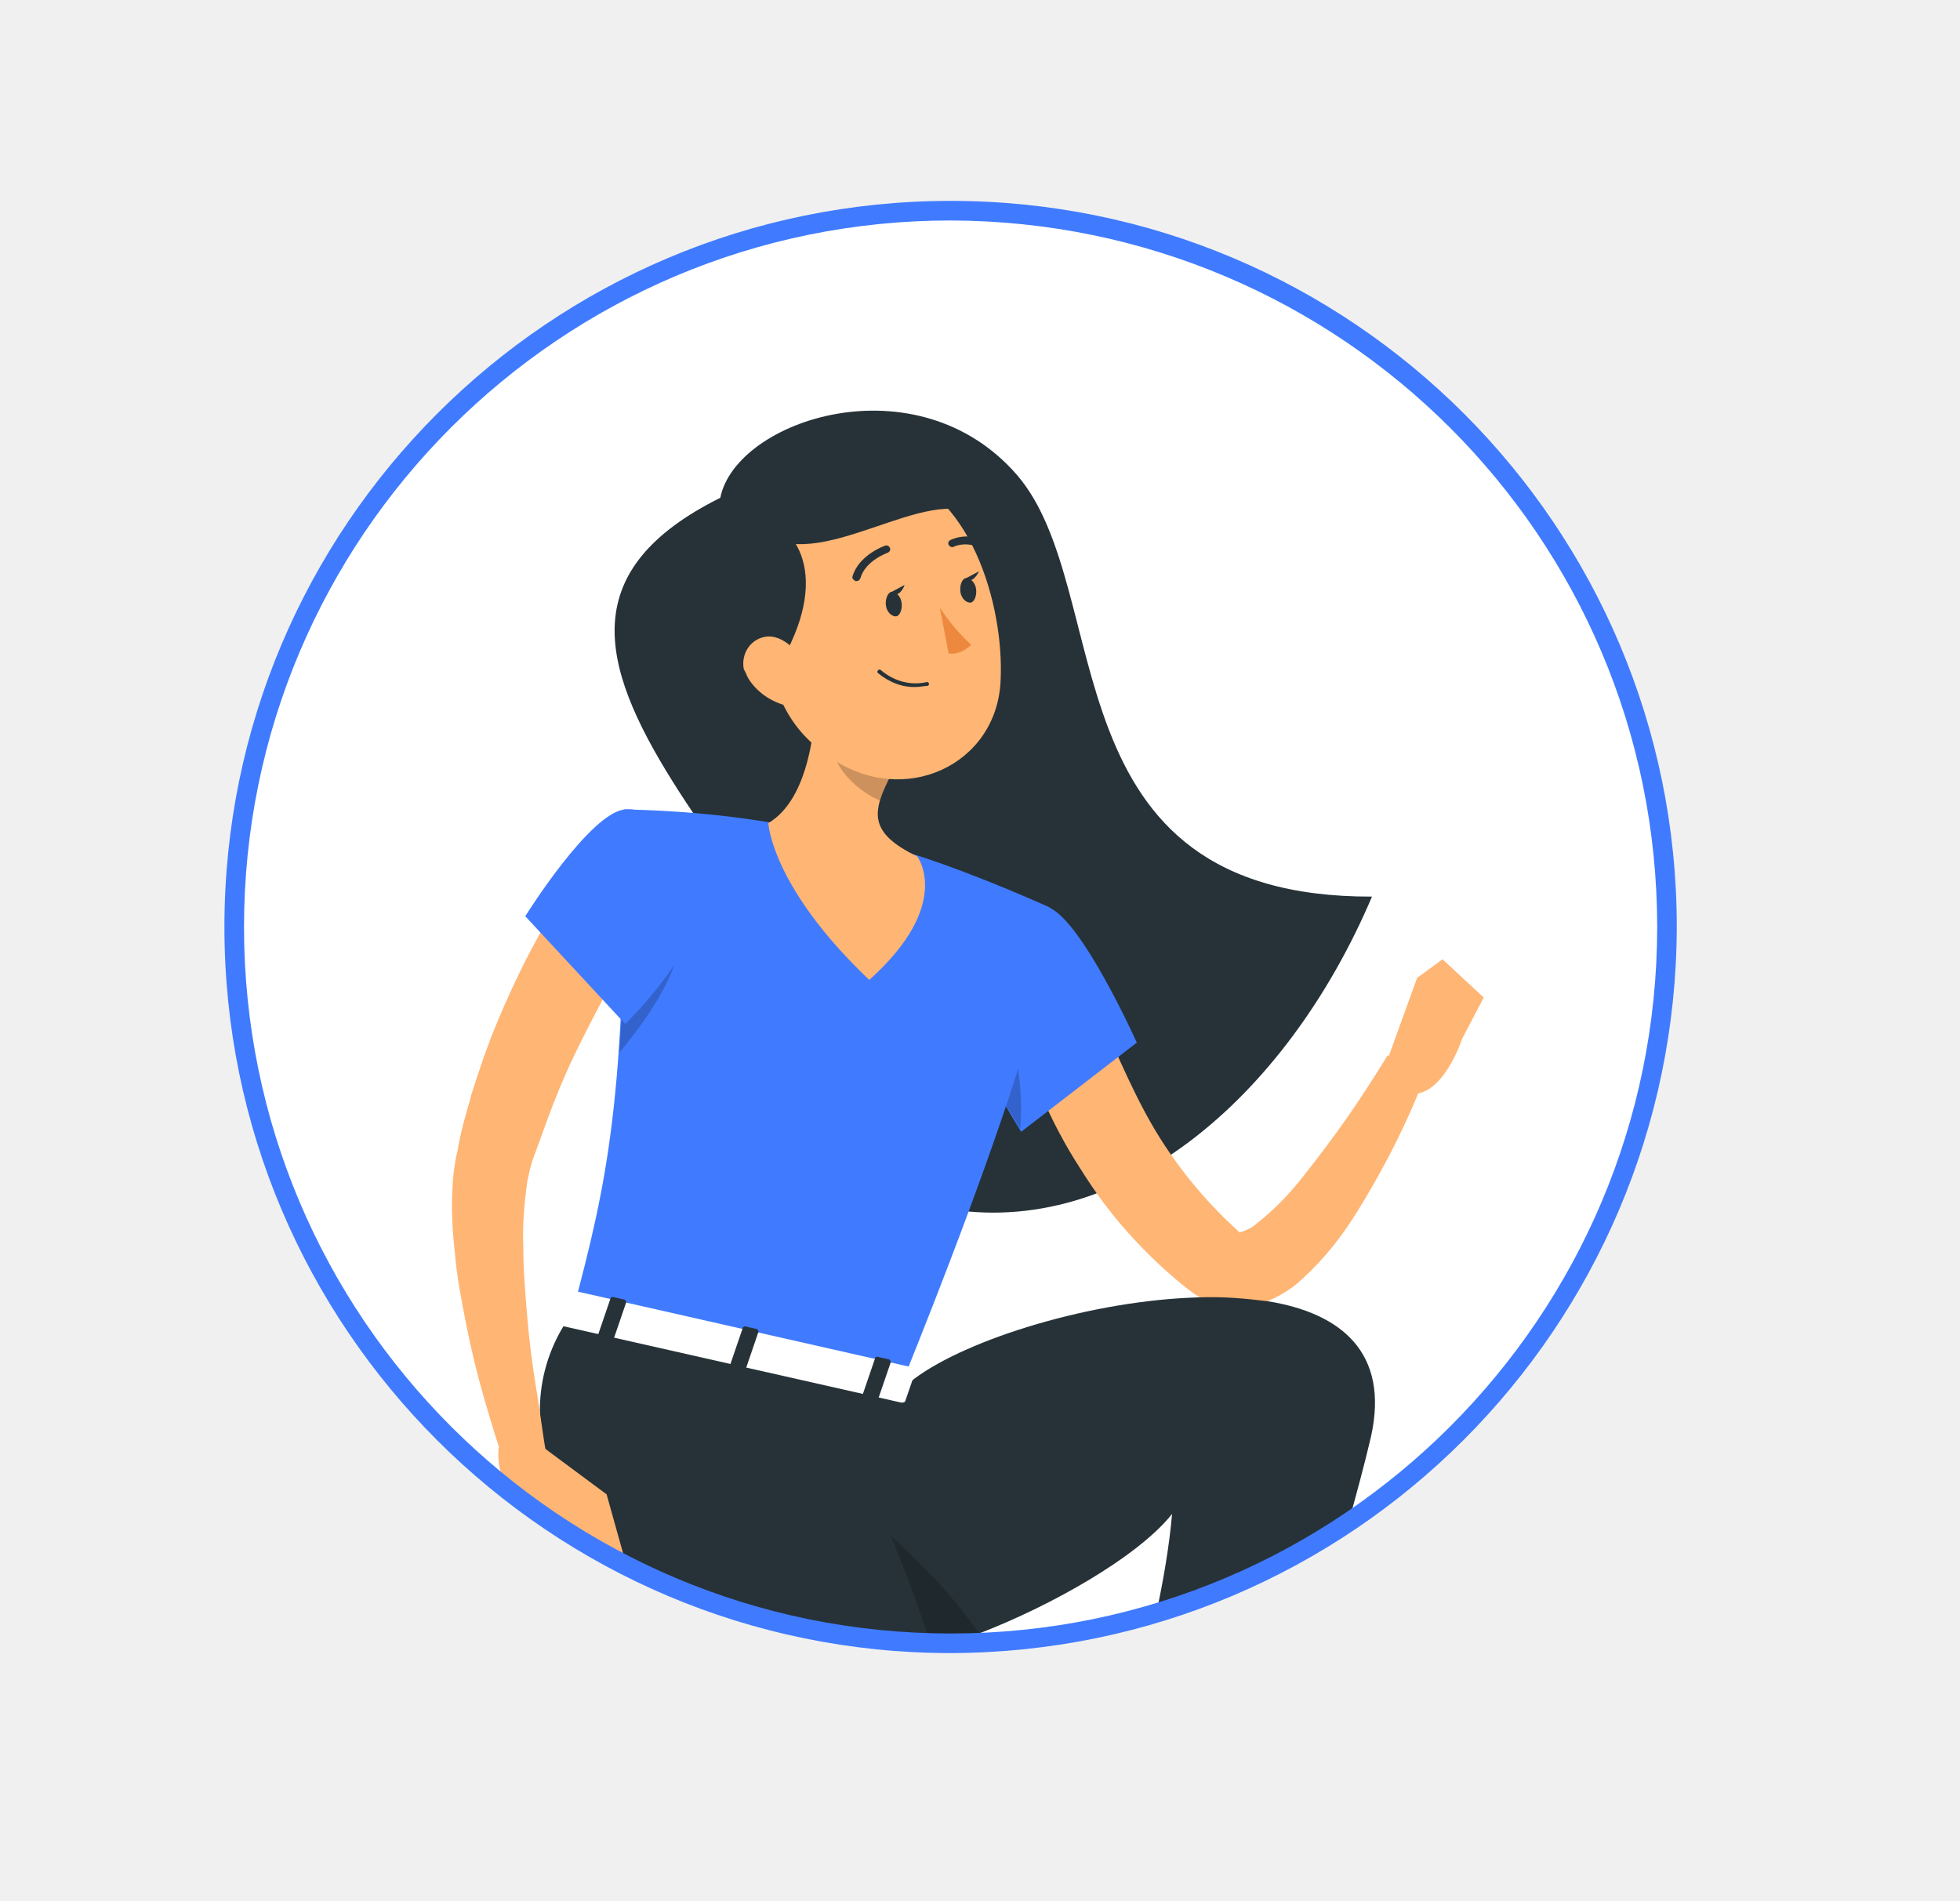
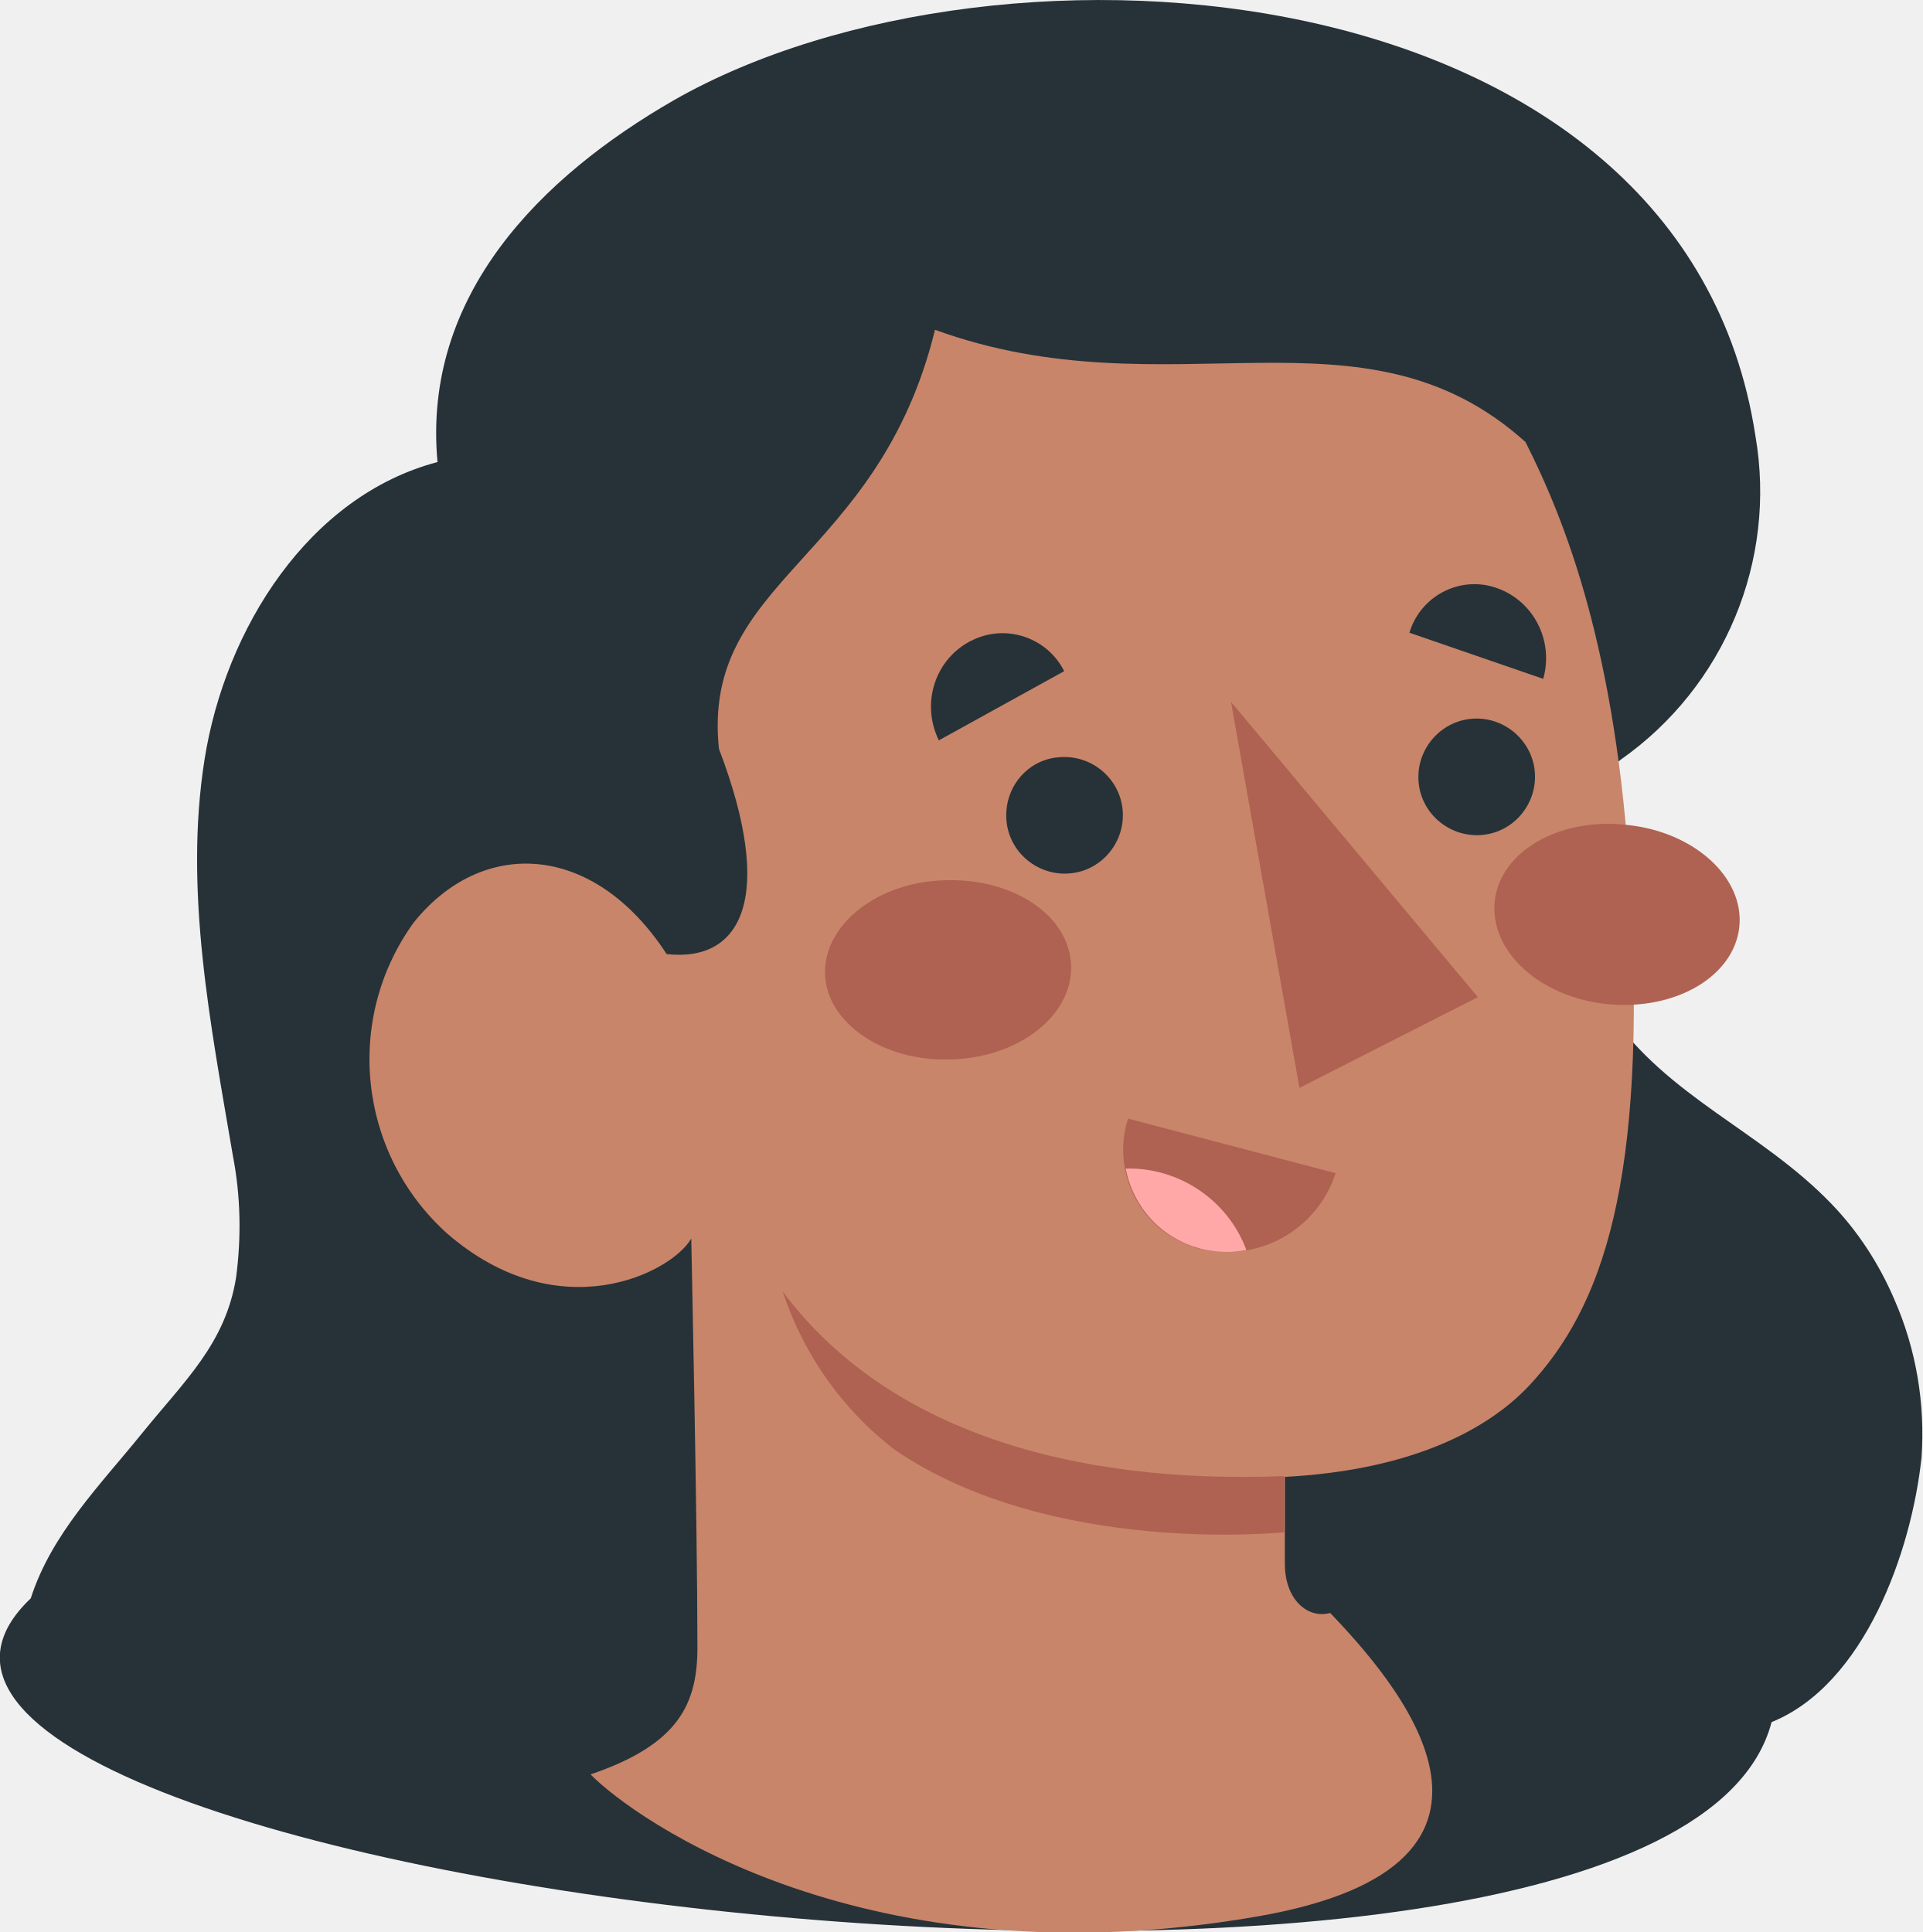
- <svg xmlns="http://www.w3.org/2000/svg" version="1.1" id="Layer_1" x="0px" y="0px" viewBox="0 0 200 194" style="enable-background:new 0 0 200 194;" xml:space="preserve">
+ <svg xmlns="http://www.w3.org/2000/svg" version="1.1" id="Layer_1" x="0px" y="0px" viewBox="0 0 250 251.3" style="enable-background:new 0 0 250 251.3;" xml:space="preserve">
  <style type="text/css">
- 	.st0{fill:#FFFFFF;}
- 	.st1{fill:#263238;}
- 	.st2{fill:#FFB573;}
- 	.st3{fill:#407BFF;}
- 	.st4{opacity:0.2;enable-background:new    ;}
- 	.st5{fill:#ED893E;}
+ 	.st0{fill:#263238;}
+ 	.st1{fill:#C8856A;}
+ 	.st2{fill:#AF6152;}
+ 	.st3{fill:#FFA8A7;}
</style>
  <g>
-     <path class="st0" d="M170.1,94.6c0,40-32.1,72.5-72,73.1H97c-0.7,0-1.4,0-2.1,0c-2.1-0.1-4.1-0.2-6.1-0.4c-1.5-0.2-3-0.4-4.6-0.6   c-7.3-1.3-14.3-3.7-20.9-7.1c-1.7-0.9-3.3-1.8-4.9-2.8c-1.2-0.8-2.5-1.6-3.7-2.4l0,0c-1-0.7-1.9-1.4-2.8-2.1   C20.1,127.2,14.6,81.2,39.5,49.5c24.9-31.7,70.9-37.3,102.6-12.4C159.8,51,170.1,72.2,170.1,94.6L170.1,94.6z" />
-     <path class="st1" d="M103.8,48.5c-10.2-11.8-28.7-5.7-30.3,2.3c-29.3,14.6,9,38.4,21.8,72.3c18.5,4,35.9-10.9,44.7-31.6   C106.5,91.6,114,60.4,103.8,48.5z" />
-     <path class="st2" d="M111.8,101.7c0.1,0.4,0.3,1,0.5,1.6l0.6,1.7c0.4,1.1,0.9,2.2,1.4,3.3c1,2.2,2,4.3,3.2,6.4   c2.3,4,5.3,7.7,8.7,10.8l0.3,0.3l0,0h-0.1c-0.1,0-0.2,0,0,0c0.7-0.2,1.4-0.5,1.9-1c1.8-1.4,3.4-3.1,4.8-4.9c1.5-1.9,3-3.9,4.4-5.9   s2.8-4.2,4.1-6.3l3.9,1.9c-1.9,5-4.3,9.7-7.1,14.2c-1.5,2.4-3.3,4.7-5.4,6.6c-1.3,1.3-3,2.2-4.7,2.8c-1.9,0.5-4,0.3-5.7-0.7   c-0.3-0.2-0.5-0.3-0.8-0.5l-0.4-0.3c-2.2-1.7-4.3-3.7-6.2-5.8c-1.9-2.1-3.5-4.3-5-6.7c-1.5-2.3-2.8-4.8-3.9-7.3   c-0.6-1.2-1.1-2.5-1.5-3.8c-0.2-0.6-0.5-1.3-0.7-2s-0.4-1.3-0.6-2.1L111.8,101.7z" />
-     <path class="st3" d="M107,92.6c3.4,1.3,9,13.8,9,13.8l-11.8,9.1c0,0-8.3-13.1-6.4-17.4C99.8,93.6,102.1,90.7,107,92.6z" />
-     <path class="st4" d="M101.9,102.2c1.1,1.5,2.7,7.9,2.2,13c-1.7-2.7-3.2-5.6-4.5-8.5C100.3,103.7,101.2,101.4,101.9,102.2z" />
-     <path class="st3" d="M107.1,92.6c0,0,3.6,2.3-15.2,48.9L58.4,134c3.6-13.5,5.5-21.9,5.3-51.4c4.9,0.1,9.8,0.5,14.7,1.3   c5.2,0.8,10.2,1.9,15.2,3.4C100.1,89.4,107.1,92.6,107.1,92.6z" />
-     <path class="st4" d="M63.8,87.1c2.7,1.9,4.6,4.7,5.4,7.9c0.9,4-4.7,10.9-6,12.4C63.6,102,63.8,95.5,63.8,87.1z" />
-     <path class="st2" d="M83.4,69c-0.1,5.1-0.8,12.5-5,15c0,0,0.3,6.5,10.3,16c8.6-7.7,4.9-12.6,4.9-12.6c-5.2-2.5-4.5-4.7-2.7-8.3   L83.4,69z" />
-     <path class="st4" d="M86.4,73.1l4.5,6c-0.4,0.8-0.8,1.7-1.1,2.6c-2-0.8-4.9-3.3-4.8-5.7C85.1,74.9,86.2,73.5,86.4,73.1z" />
-     <path class="st2" d="M76.9,62.2c2.1,8.1,2.8,11.6,7.8,15.1c7.5,5.2,17,0.8,17.4-7.8c0.4-7.7-3.1-19.8-11.8-21.5   C84,46.7,78,50.7,76.7,56.9C76.3,58.6,76.4,60.4,76.9,62.2z" />
-     <path class="st1" d="M77.6,54.2c5.8,4.8,17.2-5.2,22.3-1.4C100.7,46,80.2,40,77.6,54.2z" />
-     <path class="st1" d="M75.9,51.9c6,1.4,8.8,7.2,3.6,16C71.5,60.7,74,54.8,75.9,51.9z" />
-     <path class="st1" d="M139.9,146.6c-0.7,3-1.5,5.9-2.3,8.8c-6,4-12.6,7.1-19.6,9.2c0.7-3.3,1.3-6.7,1.6-10.1   c-3.5,4.4-12.4,9.4-19.7,12.2c-0.9,0.4-1.8,0.7-2.7,1H97c-0.7,0-1.4,0-2.1,0c-2.1-0.1-4.1-0.2-6.1-0.4c-1.5-0.2-3-0.4-4.6-0.6   c-12.5-6.4-17-18.2-16.8-28.9c0-0.5,0-1,0-1.6l1,0.2l0.3,0.1l3.4,0.8l3,0.7l0,0l1.4,0.3l0.2,0.1l1,0.2l1.9,0.4l2.4,0.6l1.1,0.2l0,0   l1.4,0.3l4,0.9l1.6,0.4l1.9,0.4c0.4-0.4,0.8-0.7,1.3-1.1l0,0c5.5-4.1,18.2-8,29-8.3c2.4-0.1,4.7,0.1,7.1,0.4   C136.8,134,141.8,138,139.9,146.6z" />
-     <path class="st4" d="M99.9,166.7c-0.6,0.3-1.2,0.7-1.8,0.9H97c-0.7,0-1.4,0-2.1,0c-2.1-0.1-4.1-0.2-6.1-0.4c-2.1-6.1-5-15.4-3-14.2   c1.9,1.2,3.7,2.5,5.4,4C94.4,159.9,97.4,163.1,99.9,166.7z" />
-     <path class="st1" d="M94.9,167.6c-2.1-0.1-4.1-0.2-6.1-0.4c-1.5-0.2-3-0.4-4.6-0.6c-7.3-1.3-14.3-3.7-20.9-7.1   c-1.7-0.9-3.3-1.8-4.9-2.8c-0.4-1-0.9-2-1.2-3c-0.6-1.5-1-3.1-1.4-4.6c-0.1-0.4-0.2-0.9-0.3-1.3c-0.2-1.1-0.3-2.3-0.4-3.4l0,0   c-0.1-3.1,0.7-6.2,2.3-8.9c0.3-0.5,0.6-0.9,1-1.4l3.1,0.7l1.6,0.4l1,0.2l1.5,0.3l1.8,0.4l0,0l1,0.2l0.3,0.1l3.4,0.8l3,0.7l0,0   l1.4,0.3h0.2l1,0.2l1.9,0.4l2.4,0.6l1.1,0.2l0,0c0,0.1,0.4,0.7,0.9,1.8c1.4,2.8,4.2,8.5,7,15.6C92.4,160.3,93.7,163.9,94.9,167.6z" />
-     <path class="st1" d="M90.4,61.8c0.1,0.7,0.6,1.1,1,1.1s0.7-0.7,0.6-1.4s-0.6-1.1-1-1.1S90.3,61.2,90.4,61.8z" />
-     <path class="st1" d="M98,60.4c0.1,0.7,0.6,1.1,1,1.1s0.7-0.7,0.6-1.4s-0.6-1.1-1-1.1S97.9,59.7,98,60.4z" />
-     <path class="st1" d="M98.4,59.1l1.5-0.8C99.9,58.3,99.3,59.7,98.4,59.1z" />
-     <path class="st5" d="M95.9,62c0.9,1.4,2,2.7,3.2,3.8c-0.6,0.6-1.4,1-2.3,0.9L95.9,62z" />
-     <path class="st1" d="M93.6,70.1c0.3,0,0.7-0.1,1-0.1c0.1,0,0.2-0.1,0.2-0.2c0-0.1-0.1-0.2-0.2-0.2c0,0,0,0,0,0   c-1.7,0.4-3.4-0.1-4.7-1.2c-0.1-0.1-0.2-0.1-0.3,0c-0.1,0.1-0.1,0.2,0,0.3C90.7,69.6,92.1,70.2,93.6,70.1z" />
-     <path class="st2" d="M76.4,69.3c0.9,1.4,2.3,2.3,3.8,2.7c2.1,0.5,3-1.5,2.3-3.4c-0.6-1.7-2.5-4-4.5-3.6c-1.5,0.3-2.4,1.8-2.1,3.3   C76.1,68.6,76.2,69,76.4,69.3z" />
-     <path class="st1" d="M87.4,59.3c0.2,0,0.3-0.1,0.4-0.3c0.5-1.8,2.8-2.6,2.8-2.6c0.2-0.1,0.3-0.3,0.2-0.5c-0.1-0.2-0.3-0.3-0.5-0.2   c-0.1,0-2.7,1-3.3,3.1c-0.1,0.2,0.1,0.4,0.3,0.5L87.4,59.3z" />
-     <path class="st1" d="M100.4,56c0.1,0,0.3-0.1,0.3-0.2c0.1-0.2,0-0.4-0.1-0.5c0,0,0,0,0,0c-1.1-0.7-2.5-0.7-3.6-0.2   c-0.2,0.1-0.3,0.3-0.2,0.5c0,0,0,0,0,0c0.1,0.2,0.4,0.3,0.5,0.2c0.9-0.4,2-0.3,2.9,0.2C100.3,56,100.4,56,100.4,56z" />
-     <path class="st1" d="M90.8,60.5l1.5-0.8C92.3,59.8,91.7,61.2,90.8,60.5z" />
-     <path class="st0" d="M58.4,131.9l-1.5,2.8c-0.2,0.2,0.1,0.5,0.4,0.6l34.5,7.8c0.3,0.1,0.6,0,0.6-0.2l1-2.9c0.1-0.2-0.1-0.4-0.5-0.5   l-34-7.7C58.8,131.7,58.5,131.8,58.4,131.9z" />
-     <path class="st1" d="M62.2,136.8l-0.9-0.2c-0.2,0-0.3-0.2-0.3-0.3l1.3-3.8c0-0.1,0.2-0.2,0.4-0.1l0.9,0.2c0.2,0,0.3,0.2,0.3,0.3   l-1.3,3.8C62.6,136.8,62.4,136.8,62.2,136.8z" />
-     <path class="st1" d="M89.2,142.9l-0.9-0.2c-0.2,0-0.3-0.2-0.3-0.3l1.3-3.8c0-0.1,0.2-0.2,0.4-0.1l0.9,0.2c0.2,0,0.3,0.2,0.3,0.3   l-1.3,3.8C89.5,142.8,89.4,142.9,89.2,142.9z" />
-     <path class="st1" d="M75.7,139.8l-0.9-0.2c-0.2,0-0.3-0.2-0.3-0.3l1.3-3.8c0-0.1,0.2-0.2,0.4-0.1l0.9,0.2c0.2,0,0.3,0.2,0.3,0.3   l-1.3,3.8C76.1,139.8,75.9,139.9,75.7,139.8z" />
-     <path class="st2" d="M147.2,97.9l-2.6,1.9l-3,8.3l2.1,3.5c3.5,0.6,5.5-5.6,5.5-5.6l2.2-4.2L147.2,97.9z" />
-     <path class="st2" d="M65.2,95.6C65,96,64.6,96.5,64.3,97s-0.6,1-0.9,1.5c-0.6,1-1.2,2-1.7,3.1c-1.1,2.1-2.2,4.2-3.2,6.3   s-1.9,4.3-2.7,6.5c-0.4,1.1-0.8,2.2-1.2,3.3l-0.3,0.8l-0.1,0.4l-0.1,0.3c-0.1,0.5-0.2,0.9-0.3,1.4c-0.3,2.2-0.5,4.4-0.4,6.7   c0,2.3,0.2,4.7,0.4,7.1s0.5,4.8,0.9,7.2s0.7,4.9,1.1,7.2l-4.1,1.1c-0.9-2.4-1.6-4.8-2.3-7.2s-1.3-4.9-1.8-7.4   c-0.5-2.5-1-5.1-1.2-7.6c-0.3-2.7-0.4-5.4-0.1-8.1c0.1-0.7,0.2-1.5,0.4-2.2l0.1-0.6l0.1-0.5l0.2-0.9c0.3-1.3,0.7-2.5,1-3.7   c0.8-2.5,1.6-4.9,2.6-7.3s2.1-4.8,3.3-7.1c0.6-1.1,1.2-2.3,1.9-3.4c0.3-0.6,0.7-1.1,1-1.7s0.7-1.1,1.2-1.7L65.2,95.6z" />
-     <path class="st3" d="M63.8,82.6c-3.6,0.3-10.2,10.9-10.2,10.9l10.2,11c0,0,7.6-7.4,7.2-12C70.5,87.7,67.9,82.3,63.8,82.6z" />
-     <path class="st2" d="M61.9,152.5l-6.2-4.6l0,0l-0.2-0.2l-0.9-0.7l-3.5,0.1c-0.1,0.2-0.1,0.4-0.2,0.6l0,0c-0.2,1.5,0.2,3.1,1,4.4   c0.9,0.7,1.9,1.4,2.8,2.1l0,0c1.2,0.9,2.4,1.7,3.7,2.4c1.6,1,3.2,1.9,4.9,2.8l0.5-0.1L61.9,152.5z" />
-     <path class="st3" d="M97,168.7c-40.9,0-74.1-33.2-74.1-74.1S56.1,20.5,97,20.5s74.1,33.2,74.1,74.1C171,135.5,137.9,168.6,97,168.7   z M97,22.5c-39.8,0-72.1,32.3-72.1,72.1s32.3,72.1,72.1,72.1s72.1-32.3,72.1-72.1C169.1,54.8,136.8,22.6,97,22.5z" />
+     <path class="st0" d="M246.4,169.1c-2-4.7-4.8-9-8.3-12.6c-9.2-9.5-21.1-13.7-28.8-24.8c-4.1-5.9-8.1-18.6-4.4-25.4   c1.3-2.9,3.4-5.5,5.9-7.5c13.5-9.5,20.3-25.9,17.5-42.1C219-4.3,130.2-11.2,87.7,13C70.3,23,54.9,38.4,56.9,60.1   c-16.7,4.4-27.6,21.6-30.3,38.7s0.8,34.5,3.7,51.6c1,5.2,1.1,10.5,0.4,15.8c-1.4,8.6-6.7,13.4-12.2,20.2S6.7,199.5,4,207.9   c-38.6,36.7,213,67.5,226.4,16.1c12.1-4.9,18.2-22.2,19.5-34.4C250.4,182.6,249.2,175.5,246.4,169.1z" />
+     <g id="freepik--Head--inject-95">
+       <path class="st1" d="M90.7,213.9c0-15.6-0.8-52.8-0.8-52.8c-2.5,4.4-17.2,12-31.8-0.7c-11.5-10.4-13.4-27.8-4.3-40.4    c8.9-11.1,23.4-10.5,32.9,4.1c9.9,1.1,14.1-7.6,6.8-26.7c-2.3-22.2,20.7-24.3,28.1-54.5c30.6,11.1,55.6-4.5,76.8,14.6    c5.2,10.3,11.8,27,13.6,57.3c2.3,39.2-3.7,55.3-13.1,65.4c-6,6.4-16.5,11.1-31.8,11.9c0,0,0,6.6,0,11.3c0,4.7,3,7.2,5.9,6.4    c7.8,8.2,30,32.7-9.6,39.5c-51,8.8-80.9-12.7-86.6-18.5C88.3,226.9,90.8,221.6,90.7,213.9z" />
+       <path class="st2" d="M167,192c-27.5,1.1-51.7-5.9-65.2-24c2.7,8.2,7.8,15.4,14.6,20.6c20.4,13.9,50.6,10.7,50.6,10.7L167,192z" />
+       <path class="st2" d="M173.7,152.6l-27-7.1c-2.2,7,1.6,14.5,8.6,16.7c0.2,0.1,0.5,0.2,0.7,0.2C163.6,164.3,171.3,160,173.7,152.6z" />
+       <path class="st3" d="M162.1,162.6c-2,0.4-4.1,0.3-6-0.2c-5-1.3-8.7-5.3-9.7-10.4C153.3,151.8,159.7,156.1,162.1,162.6z" />
+       <path class="st0" d="M130.9,106.8c0.4,4.2,4.2,7.2,8.3,6.8c4.2-0.4,7.2-4.2,6.8-8.3c-0.4-4.1-4.1-7.2-8.3-6.8    C133.6,98.8,130.5,102.5,130.9,106.8C130.9,106.7,130.9,106.8,130.9,106.8z" />
+       <path class="st0" d="M184.5,101.8c0.4,4.2,4.2,7.2,8.3,6.8c4.2-0.4,7.2-4.2,6.8-8.3c-0.4-4.1-4.1-7.2-8.3-6.8    C187.2,93.9,184.1,97.6,184.5,101.8C184.5,101.8,184.5,101.8,184.5,101.8z" />
+       <polygon class="st2" points="160.1,91.3 169,141.5 192.2,129.7   " />
+       <path class="st0" d="M200.7,88.3l-17.4-6c1.4-4.7,6.4-7.4,11.1-5.9c0.1,0,0.2,0.1,0.3,0.1C199.5,78.2,202.1,83.4,200.7,88.3z" />
+       <path class="st0" d="M122.1,96.3l16.3-9c-2.2-4.4-7.6-6.2-12-4c-0.1,0.1-0.3,0.1-0.4,0.2C121.5,86,119.8,91.6,122.1,96.3z" />
+       <path class="st2" d="M139.3,125.6c0.2,6.5-6.8,12-15.7,12.2c-8.8,0.3-16.1-4.8-16.3-11.1c-0.2-6.4,6.8-12,15.6-12.2    C131.8,114.2,139.1,119.1,139.3,125.6z" />
+       <path class="st2" d="M226.2,120.6c-0.7,6.4-8.3,10.9-17.2,10c-8.8-0.9-15.3-6.9-14.6-13.4c0.7-6.4,8.3-10.9,17.2-9.9    C220.4,108.2,226.9,114.2,226.2,120.6z" />
+     </g>
  </g>
</svg>
